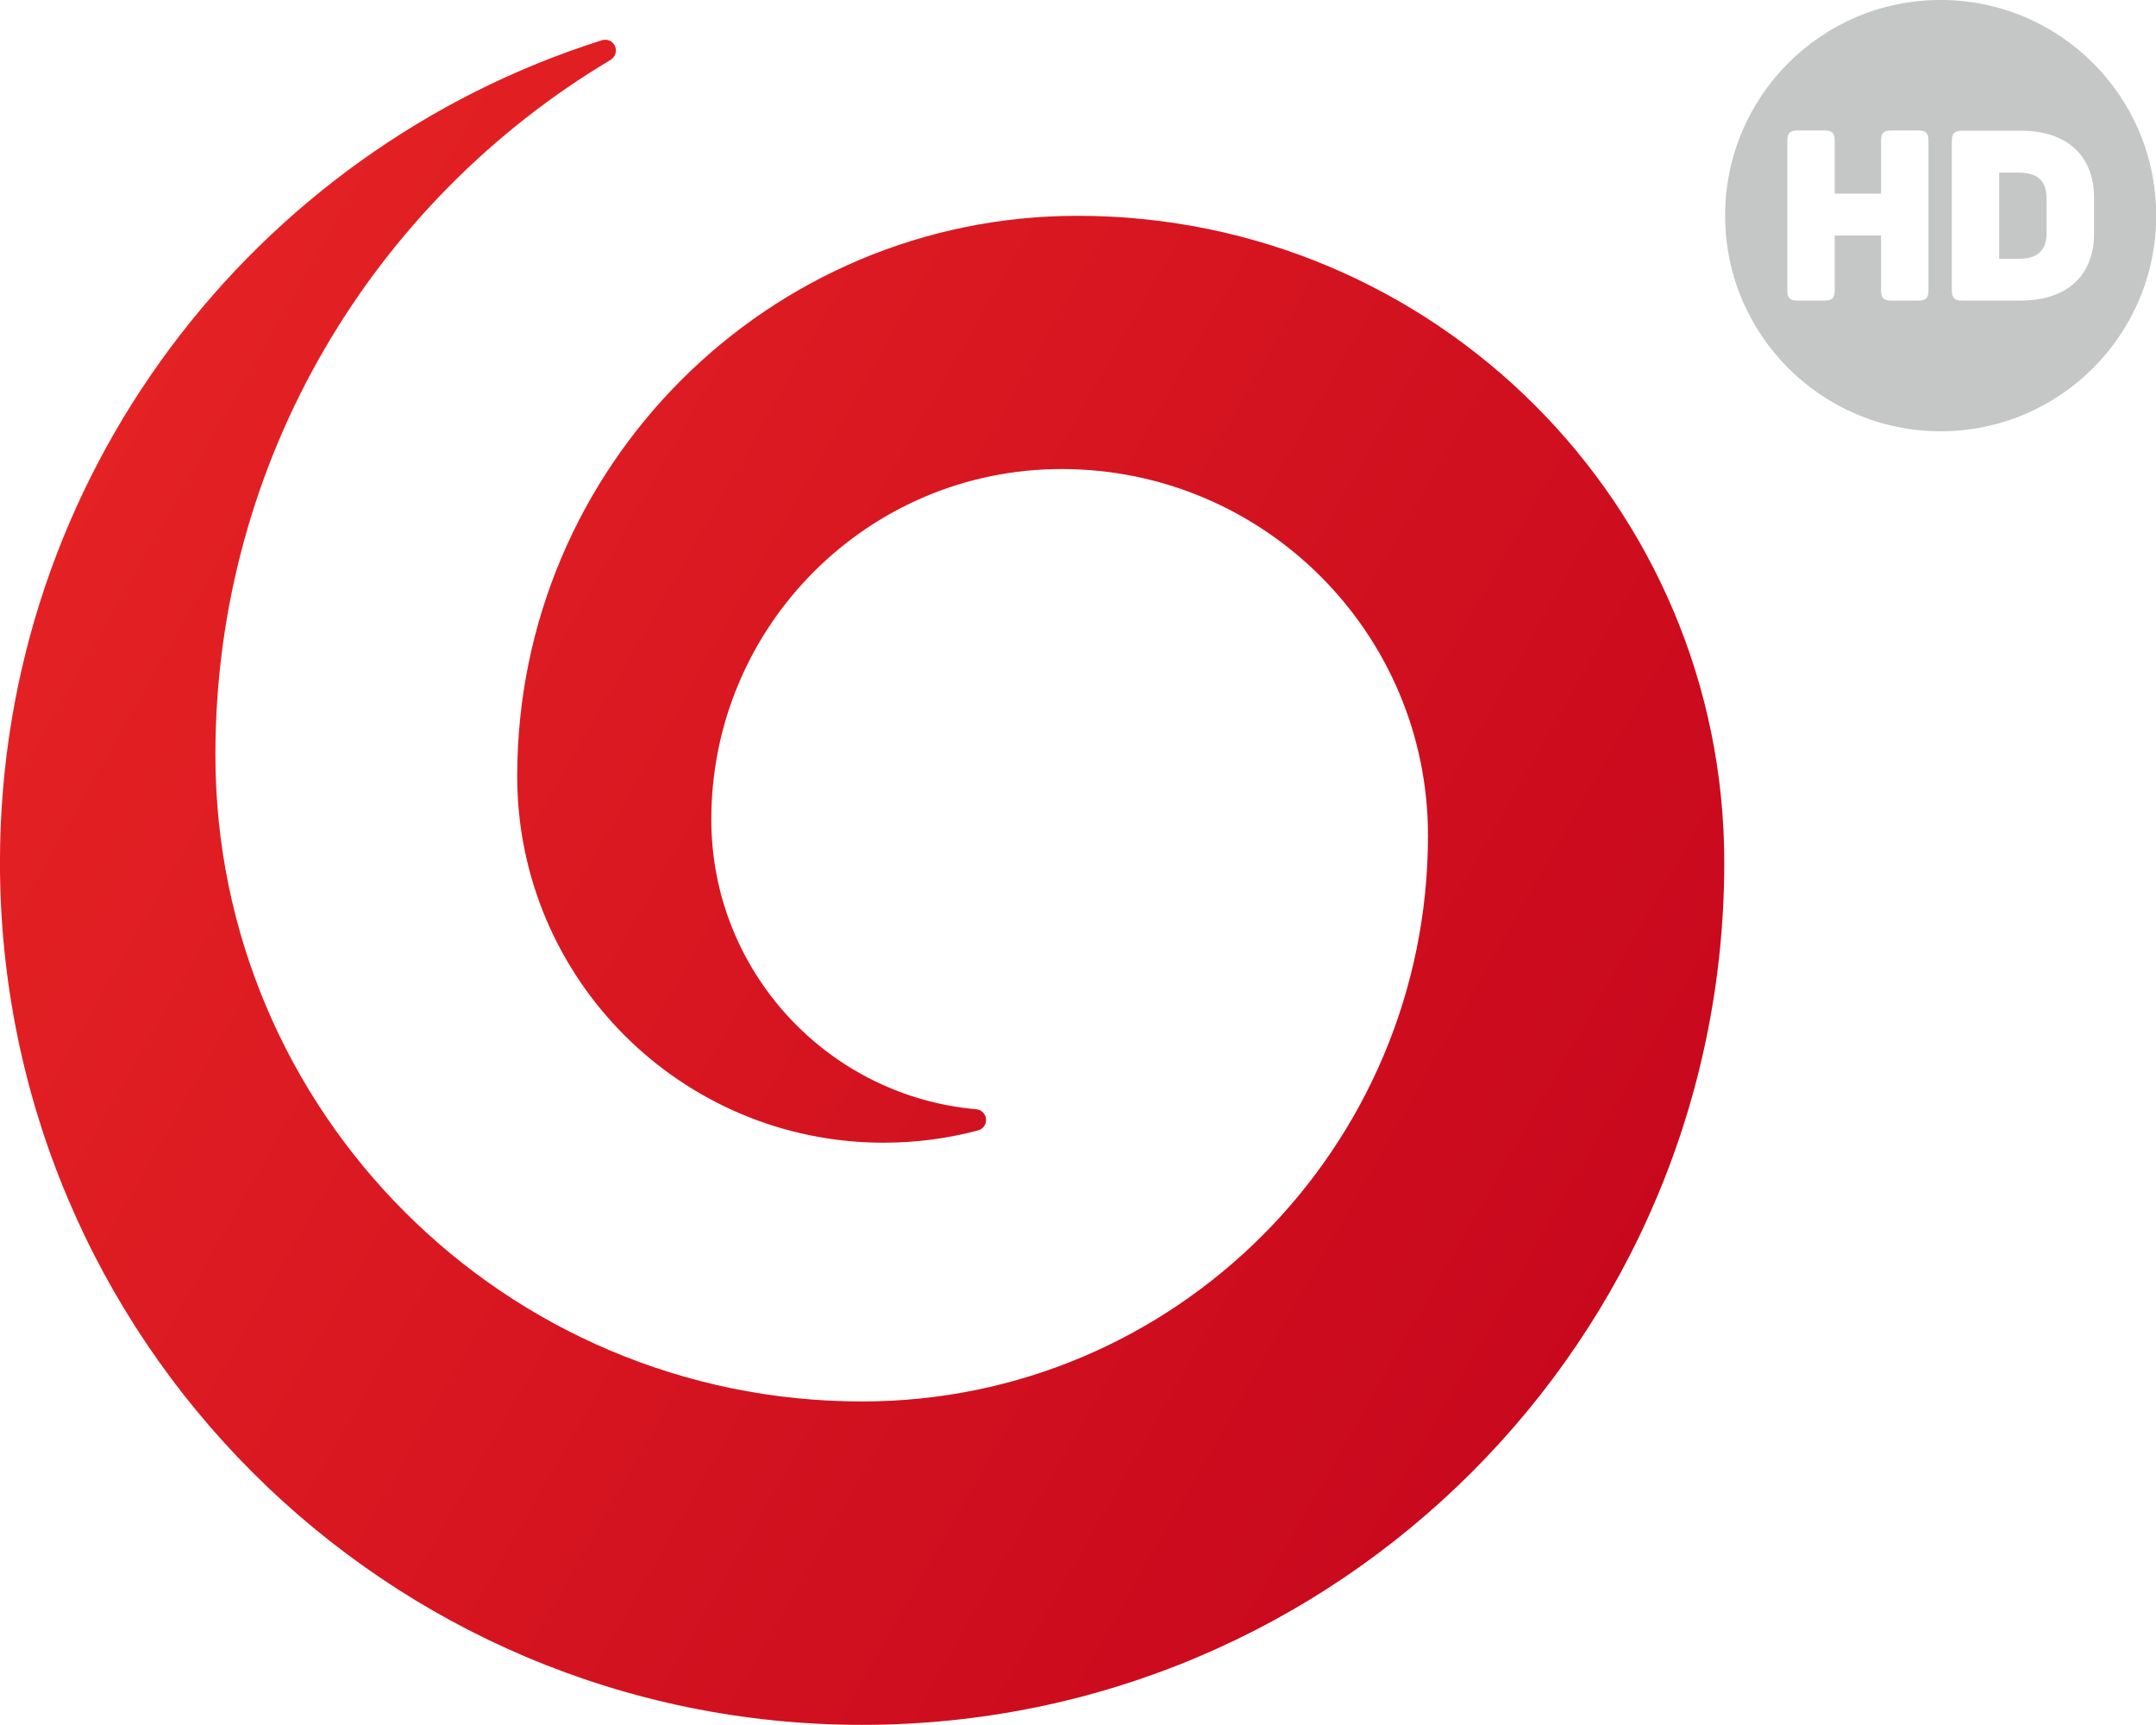
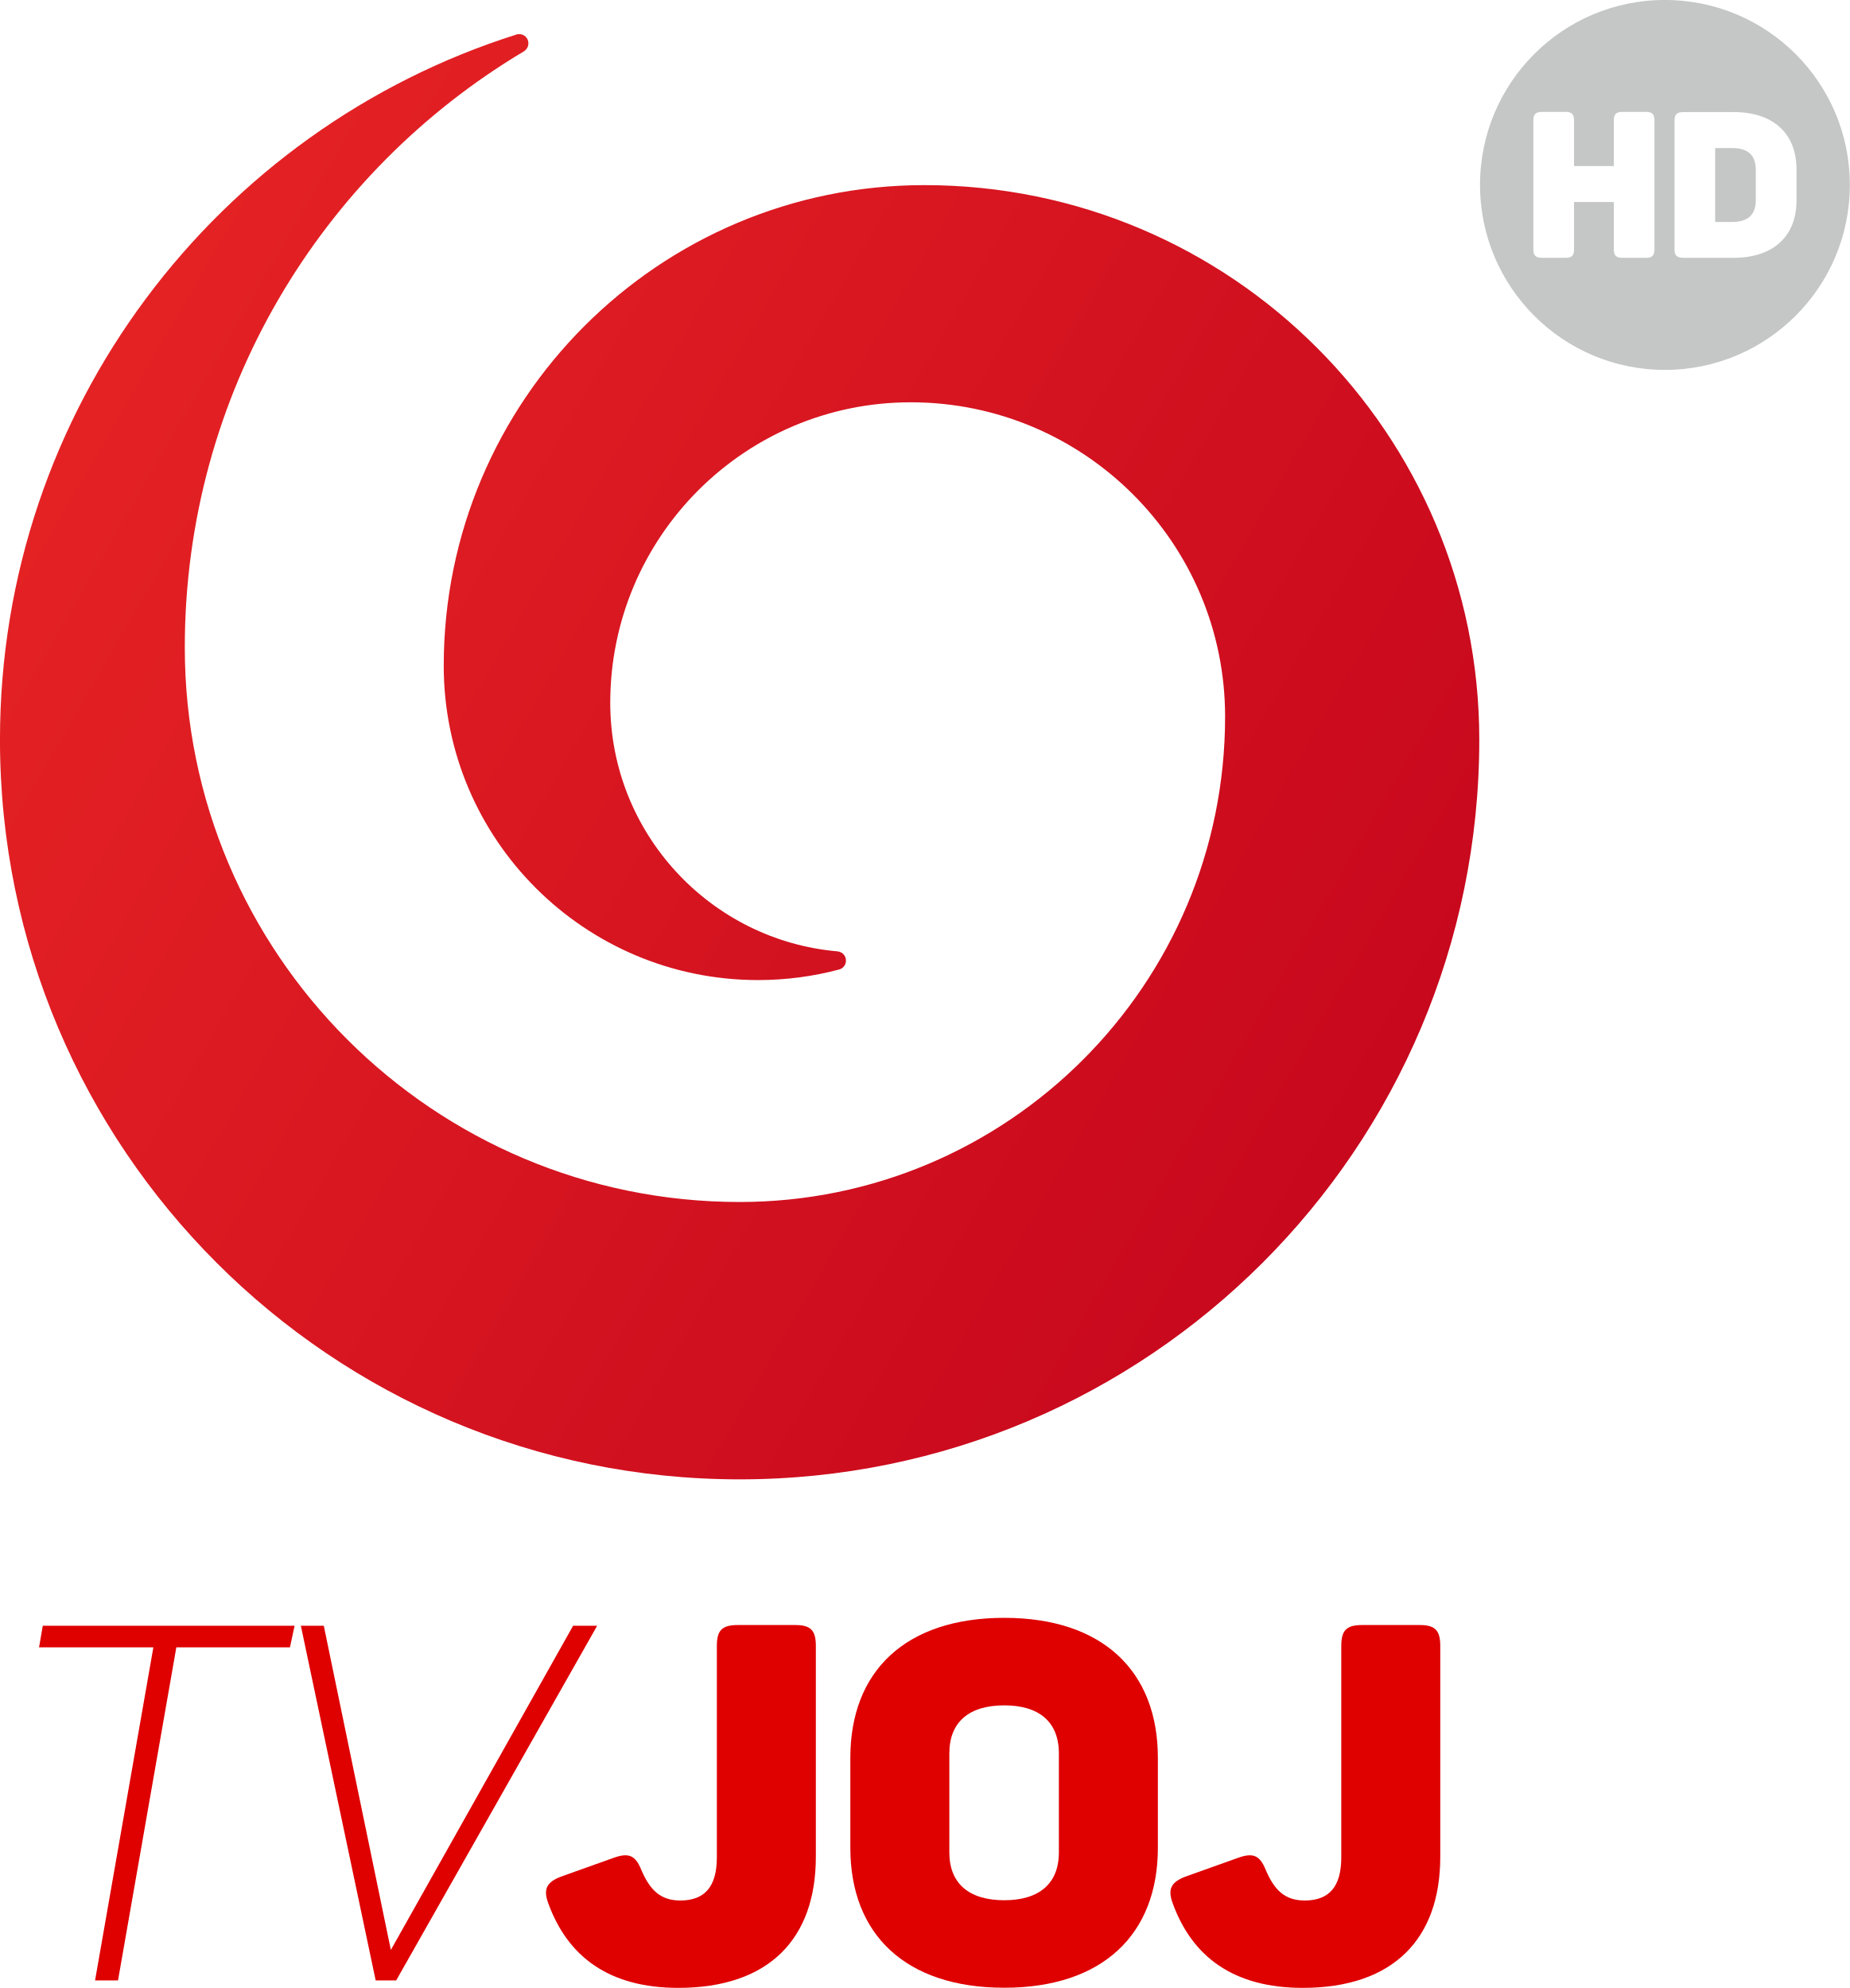
- <svg xmlns="http://www.w3.org/2000/svg" width="3.707mm" height="2.965mm" viewBox="0 0 3.707 2.965" version="1.1" id="svg42019">
+ <svg xmlns="http://www.w3.org/2000/svg" xmlns:xlink="http://www.w3.org/1999/xlink" width="3.707mm" height="3.985mm" viewBox="0 0 3.707 3.985" version="1.1" id="svg42019">
  <defs id="defs42013">
    <clipPath clipPathUnits="userSpaceOnUse" id="clipPath19586">
      <path d="m 85.266,475.844 h 10.509 v 8.406 H 85.266 Z" id="path19584" />
    </clipPath>
    <clipPath clipPathUnits="userSpaceOnUse" id="clipPath19482">
      <path d="m 92.62,481.622 c 0,-0.555 -0.144,-1.076 -0.396,-1.529 v 0 c -0.044,-1.46 -1.223,-2.635 -2.685,-2.672 v 0 c 1.999,0.033 3.659,1.463 4.046,3.355 v 0 c -0.164,0.691 -0.555,1.294 -1.09,1.725 v 0 c 0.081,-0.279 0.125,-0.574 0.125,-0.879" id="path19480" />
    </clipPath>
    <mask maskUnits="userSpaceOnUse" x="0" y="0" width="1" height="1" id="mask19512">
      <g id="g19538">
        <g clip-path="url(#clipPath19490)" id="g19536">
          <path d="m 89.539,482.501 h 4.046 v -5.08 h -4.046 z" style="fill:#000000;fill-opacity:1;fill-rule:nonzero;stroke:none" id="path19514" />
          <g id="g19534">
            <g id="g19516" />
            <g id="g19532">
              <g clip-path="url(#clipPath19494)" id="g19530">
                <g id="g19528">
                  <g id="g19526">
                    <g id="g19524">
                      <g id="g19522">
                        <g clip-path="url(#clipPath19502)" id="g19520">
                          <path d="m 89.539,477.421 h 4.046 v 5.08 h -4.046 z" style="fill:url(#radialGradient19510);stroke:none" id="path19518" />
                        </g>
                      </g>
                    </g>
                  </g>
                </g>
              </g>
            </g>
          </g>
        </g>
      </g>
    </mask>
    <clipPath clipPathUnits="userSpaceOnUse" id="clipPath19490">
      <path d="m 89.539,482.501 h 4.046 v -5.08 h -4.046 z" id="path19488" />
    </clipPath>
    <clipPath clipPathUnits="userSpaceOnUse" id="clipPath19494">
      <path d="m 89.539,482.501 h 4.046 v -5.08 h -4.046 z" id="path19492" />
    </clipPath>
    <clipPath clipPathUnits="userSpaceOnUse" id="clipPath19502">
      <path d="m 89.539,477.421 h 4.046 v 5.08 h -4.046 z" id="path19500" />
    </clipPath>
    <radialGradient fx="0" fy="0" cx="0" cy="0" r="1" gradientUnits="userSpaceOnUse" gradientTransform="matrix(4.212342,0,0,4.212342,89.48906,481.6274)" spreadMethod="pad" id="radialGradient19510">
      <stop style="stop-opacity:1;stop-color:#000000" offset="0" id="stop19504" />
      <stop style="stop-opacity:1;stop-color:#000000" offset="0.8" id="stop19506" />
      <stop style="stop-opacity:1;stop-color:#b1b3b4" offset="1" id="stop19508" />
    </radialGradient>
    <clipPath clipPathUnits="userSpaceOnUse" id="clipPath19546">
      <path d="m 89.539,482.501 h 4.046 v -5.08 h -4.046 z" id="path19544" />
    </clipPath>
    <clipPath clipPathUnits="userSpaceOnUse" id="clipPath19554">
      <path d="m 89.539,477.421 h 4.046 v 5.08 h -4.046 z" id="path19552" />
    </clipPath>
    <radialGradient fx="0" fy="0" cx="0" cy="0" r="1" gradientUnits="userSpaceOnUse" gradientTransform="matrix(4.212342,0,0,4.212342,89.48906,481.6274)" spreadMethod="pad" id="radialGradient19562">
      <stop style="stop-opacity:1;stop-color:#e42224" offset="0" id="stop19556" />
      <stop style="stop-opacity:1;stop-color:#e42224" offset="0.8" id="stop19558" />
      <stop style="stop-opacity:1;stop-color:#571117" offset="1" id="stop19560" />
    </radialGradient>
    <clipPath clipPathUnits="userSpaceOnUse" id="clipPath19466">
      <path d="m 81.71,477.897 9.859,-5.692 5.657,9.798 -9.859,5.692 z" id="path19464" />
    </clipPath>
    <linearGradient x1="0" y1="0" x2="1" y2="0" gradientUnits="userSpaceOnUse" gradientTransform="matrix(7.279147,-4.202617,4.202617,7.279147,85.78086,482.066)" spreadMethod="pad" id="linearGradient19472">
      <stop style="stop-opacity:1;stop-color:#e42224" offset="0" id="stop19468" />
      <stop style="stop-opacity:1;stop-color:#c8081d" offset="1" id="stop19470" />
    </linearGradient>
-   </defs>
-   <g id="layer1" transform="translate(289.8715,5.35176)">
-     <g transform="matrix(0.3527778,0,0,-0.3527778,-319.9515,165.4808)" id="g19450">
-       <g id="g19452">
-         <g id="g19458">
-           <g id="g19460">
-             <g id="g19462" clip-path="url(#clipPath19466)">
-               <path d="m 88.201,484.054 c -1.701,-0.537 -2.935,-2.128 -2.935,-4.007 v 0 c 0,-2.322 1.881,-4.203 4.202,-4.203 v 0 c 2.32,0 4.202,1.881 4.202,4.203 v 0 c 0,1.74 -1.411,3.151 -3.152,3.151 v 0 c -1.508,0 -2.731,-1.223 -2.731,-2.731 v 0 c 0,-0.987 0.8,-1.786 1.786,-1.786 v 0 c 0.159,0 0.314,0.021 0.46,0.06 v 0 c 0.023,0.006 0.039,0.026 0.039,0.051 v 0 c 0,0.027 -0.02,0.049 -0.047,0.052 v 0 c -0.724,0.063 -1.292,0.672 -1.292,1.412 v 0 c 0,0.943 0.764,1.708 1.707,1.708 v 0 c 0.986,0 1.786,-0.8 1.786,-1.786 v 0 c 0,-1.523 -1.235,-2.758 -2.758,-2.758 v 0 c -1.74,0 -3.152,1.411 -3.152,3.151 v 0 c 0,1.441 0.774,2.701 1.928,3.388 v 0 c 0.014,0.01 0.024,0.026 0.024,0.045 v 0 c 0,0.029 -0.023,0.052 -0.052,0.052 v 0 c -0.005,0 -0.011,-10e-4 -0.015,-0.002" style="fill:url(#linearGradient19472);stroke:none" id="path19474" />
-             </g>
-           </g>
-         </g>
-       </g>
-     </g>
-     <g transform="matrix(0.3527778,0,0,-0.3527778,-319.9515,165.4808)" id="g19476">
-       <g id="g19478" clip-path="url(#clipPath19482)">
-         <g id="g19484">
-           <g id="g19486" />
-           <g id="g19540" mask="url(#mask19512)">
-             <g id="g19542" />
-             <g id="g19578">
-               <g clip-path="url(#clipPath19546)" id="g19576">
-                 <g id="g19574">
-                   <g id="g19572">
-                     <g id="g19570">
-                       <g id="g19568">
-                         <g clip-path="url(#clipPath19554)" id="g19566">
-                           <path d="m 89.539,477.421 h 4.046 v 5.08 h -4.046 z" style="fill:url(#radialGradient19562);stroke:none" id="path19564" />
+     <clipPath clipPathUnits="userSpaceOnUse" id="clipPath19466-0">
+       <path d="m 81.71,477.897 9.859,-5.692 5.657,9.798 -9.859,5.692 z" id="path19464-7" />
+     </clipPath>
+     <clipPath clipPathUnits="userSpaceOnUse" id="clipPath19482-6">
+       <path d="m 92.62,481.622 c 0,-0.555 -0.144,-1.076 -0.396,-1.529 v 0 c -0.044,-1.46 -1.223,-2.635 -2.685,-2.672 v 0 c 1.999,0.033 3.659,1.463 4.046,3.355 v 0 c -0.164,0.691 -0.555,1.294 -1.09,1.725 v 0 c 0.081,-0.279 0.125,-0.574 0.125,-0.879" id="path19480-6" />
+     </clipPath>
+     <mask maskUnits="userSpaceOnUse" x="0" y="0" width="1" height="1" id="mask19512-3">
+       <g id="g19538-1">
+         <g clip-path="url(#clipPath19490-7)" id="g19536-3">
+           <path d="m 89.539,482.501 h 4.046 v -5.08 h -4.046 z" style="fill:#000000;fill-opacity:1;fill-rule:nonzero;stroke:none" id="path19514-8" />
+           <g id="g19534-0">
+             <g id="g19516-6" />
+             <g id="g19532-9">
+               <g clip-path="url(#clipPath19494-7)" id="g19530-9">
+                 <g id="g19528-7">
+                   <g id="g19526-8">
+                     <g id="g19524-8">
+                       <g id="g19522-9">
+                         <g clip-path="url(#clipPath19502-5)" id="g19520-5">
+                           <path d="m 89.539,477.421 h 4.046 v 5.08 h -4.046 z" style="fill:url(#radialGradient19510-7);stroke:none" id="path19518-4" />
                        </g>
                      </g>
                    </g>
                  </g>
                </g>
              </g>
            </g>
          </g>
+         </g>
+       </g>
+     </mask>
+     <clipPath clipPathUnits="userSpaceOnUse" id="clipPath19490-7">
+       <path d="m 89.539,482.501 h 4.046 v -5.08 h -4.046 z" id="path19488-5" />
+     </clipPath>
+     <clipPath clipPathUnits="userSpaceOnUse" id="clipPath19494-7">
+       <path d="m 89.539,482.501 h 4.046 v -5.08 h -4.046 z" id="path19492-5" />
+     </clipPath>
+     <clipPath clipPathUnits="userSpaceOnUse" id="clipPath19502-5">
+       <path d="m 89.539,477.421 h 4.046 v 5.08 h -4.046 z" id="path19500-9" />
+     </clipPath>
+     <radialGradient fx="0" fy="0" cx="0" cy="0" r="1" gradientUnits="userSpaceOnUse" gradientTransform="matrix(4.212342,0,0,4.212342,89.48906,481.6274)" spreadMethod="pad" id="radialGradient19510-7">
+       <stop style="stop-opacity:1;stop-color:#000000" offset="0" id="stop19504-8" />
+       <stop style="stop-opacity:1;stop-color:#000000" offset="0.8" id="stop19506-9" />
+       <stop style="stop-opacity:1;stop-color:#b1b3b4" offset="1" id="stop19508-6" />
+     </radialGradient>
+     <clipPath clipPathUnits="userSpaceOnUse" id="clipPath19546-8">
+       <path d="m 89.539,482.501 h 4.046 v -5.08 h -4.046 z" id="path19544-1" />
+     </clipPath>
+     <clipPath clipPathUnits="userSpaceOnUse" id="clipPath19554-8">
+       <path d="m 89.539,477.421 h 4.046 v 5.08 h -4.046 z" id="path19552-8" />
+     </clipPath>
+     <radialGradient fx="0" fy="0" cx="0" cy="0" r="1" gradientUnits="userSpaceOnUse" gradientTransform="matrix(4.212342,0,0,4.212342,89.48906,481.6274)" spreadMethod="pad" id="radialGradient19562-0">
+       <stop style="stop-opacity:1;stop-color:#e42224" offset="0" id="stop19556-7" />
+       <stop style="stop-opacity:1;stop-color:#e42224" offset="0.8" id="stop19558-1" />
+       <stop style="stop-opacity:1;stop-color:#571117" offset="1" id="stop19560-5" />
+     </radialGradient>
+     <linearGradient xlink:href="#linearGradient19472" id="linearGradient4686" gradientUnits="userSpaceOnUse" gradientTransform="matrix(7.279147,-4.202617,4.202617,7.279147,85.78086,482.066)" x1="0" y1="0" x2="1" y2="0" spreadMethod="pad" />
+   </defs>
+   <g id="layer1" transform="translate(289.8715,5.35176)">
+     <g transform="matrix(0.0074147,0,0,0.0074147,-289.8715,-5.283356)" id="g4737">
+       <g transform="matrix(47.57806,0,0,47.57806,-70644.01,6409.735)" id="g4645">
+         <g transform="matrix(1,0,0,-1,1399.536,349.3356)" id="g19450-3">
+           <g id="g19452-9">
+             <g id="g19458-4">
+               <g id="g19460-7">
+                 <g id="g19462-4" clip-path="url(#clipPath19466-0)">
+                   <path d="m 88.201,484.054 c -1.701,-0.537 -2.935,-2.128 -2.935,-4.007 v 0 c 0,-2.322 1.881,-4.203 4.202,-4.203 v 0 c 2.32,0 4.202,1.881 4.202,4.203 v 0 c 0,1.74 -1.411,3.151 -3.152,3.151 v 0 c -1.508,0 -2.731,-1.223 -2.731,-2.731 v 0 c 0,-0.987 0.8,-1.786 1.786,-1.786 v 0 c 0.159,0 0.314,0.021 0.46,0.06 v 0 c 0.023,0.006 0.039,0.026 0.039,0.051 v 0 c 0,0.027 -0.02,0.049 -0.047,0.052 v 0 c -0.724,0.063 -1.292,0.672 -1.292,1.412 v 0 c 0,0.943 0.764,1.708 1.707,1.708 v 0 c 0.986,0 1.786,-0.8 1.786,-1.786 v 0 c 0,-1.523 -1.235,-2.758 -2.758,-2.758 v 0 c -1.74,0 -3.152,1.411 -3.152,3.151 v 0 c 0,1.441 0.774,2.701 1.928,3.388 v 0 c 0.014,0.01 0.024,0.026 0.024,0.045 v 0 c 0,0.029 -0.023,0.052 -0.052,0.052 v 0 c -0.005,0 -0.011,-10e-4 -0.015,-0.002" style="fill:url(#linearGradient4686);stroke:none" id="path19474-6" />
+                 </g>
+               </g>
+             </g>
+           </g>
+         </g>
+         <g transform="matrix(1,0,0,-1,1399.536,349.3356)" id="g19476-8">
+           <g id="g19478-6" clip-path="url(#clipPath19482-6)">
+             <g id="g19484-2">
+               <g id="g19486-3" />
+               <g id="g19540-6" mask="url(#mask19512-3)">
+                 <g id="g19542-2" />
+                 <g id="g19578-4">
+                   <g clip-path="url(#clipPath19546-8)" id="g19576-4">
+                     <g id="g19574-0">
+                       <g id="g19572-6">
+                         <g id="g19570-0">
+                           <g id="g19568-4">
+                             <g clip-path="url(#clipPath19554-8)" id="g19566-5">
+                               <path d="m 89.539,477.421 h 4.046 v 5.08 h -4.046 z" style="fill:url(#radialGradient19562-0);stroke:none" id="path19564-1" />
+                             </g>
+                           </g>
+                         </g>
+                       </g>
+                     </g>
+                   </g>
+                 </g>
+               </g>
+             </g>
+           </g>
+         </g>
+       </g>
+       <g transform="translate(-75.03657,-84.31522)" id="g4707">
+         <path style="opacity:1;fill:#df0000" id="path11" d="m 86.6,514.61 h 68.06 l -1.25,5.83 H 122.7 l -15.767,90.05 H 100.73 l 15.76,-90.05 h -30.9 z" />
+         <path style="opacity:1;fill:#df0000" id="path13" d="m 156.36,514.61 h 6.195 l 18.125,87.64 49.26,-87.64 h 6.5 l -54.32,95.88 h -5.54 l -20.22,-95.88 z" />
+         <g transform="matrix(1.953948,0,0,1.953948,198.1805,471.05)" id="g4574" style="fill:#df0000;fill-opacity:1">
+           <path d="m 49.833,25.089 v 29.179 c 0,11.351 -6.497,18.124 -19.028,18.124 -9.542,0 -15.282,-4.282 -17.976,-11.683 -0.757,-2.012 -0.203,-2.971 1.809,-3.728 l 7.18,-2.565 c 2.086,-0.757 3.045,-0.406 3.876,1.661 1.181,2.768 2.639,4.227 5.389,4.227 3.396,0 5.057,-1.938 5.057,-5.961 V 25.089 c 0,-2.141 0.683,-2.898 2.898,-2.898 h 7.954 c 2.159,0 2.842,0.757 2.842,2.898" id="path20" style="fill:#df0000;fill-opacity:1;stroke-width:3.78" />
+           <path d="m 75.904,21.196 c 13.621,0 21.243,7.401 21.243,19.36 v 12.458 c 0,11.96 -7.622,19.36 -21.243,19.36 -13.695,0 -21.299,-7.401 -21.299,-19.36 V 40.556 c 0,-11.96 7.604,-19.36 21.299,-19.36 m 0,12.107 c -4.835,0 -7.604,2.27 -7.604,6.644 v 13.695 c 0,4.356 2.768,6.626 7.604,6.626 4.78,0 7.549,-2.27 7.549,-6.626 V 39.947 c 0,-4.374 -2.768,-6.644 -7.549,-6.644" id="path22" style="fill:#df0000;fill-opacity:1;stroke-width:3.78" />
+           <path d="m 136.21,25.089 v 29.179 c 0,11.351 -6.497,18.124 -19.028,18.124 -9.542,0 -15.282,-4.282 -17.976,-11.683 -0.757,-2.012 -0.203,-2.971 1.809,-3.728 l 7.18,-2.565 c 2.086,-0.757 3.045,-0.406 3.876,1.661 1.181,2.768 2.621,4.227 5.389,4.227 3.396,0 5.057,-1.938 5.057,-5.961 V 25.089 c 0,-2.141 0.683,-2.898 2.898,-2.898 h 7.955 c 2.141,0 2.842,0.757 2.842,2.898" id="path24" style="fill:#df0000;fill-opacity:1;stroke-width:3.78" />
        </g>
      </g>
    </g>
    <g transform="matrix(0.3527778,0,0,-0.3527778,-319.9515,165.4808)" id="g19580">
      <g id="g19582" clip-path="url(#clipPath19586)">
        <g id="g19588" transform="translate(95.106,483.4085)">
          <path d="M 0,0 H -0.096 V -0.42 H 0 c 0.094,0 0.135,0.044 0.135,0.126 v 0.168 C 0.135,-0.043 0.094,0 0,0" style="fill:#c5c7c7;fill-opacity:1;fill-rule:nonzero;stroke:none" id="path19590" />
        </g>
        <g id="g19592" transform="translate(95.1142,482.7849)">
          <path d="m 0,0 h -0.284 c -0.038,0 -0.051,0.013 -0.051,0.049 v 0.73 c 0,0.036 0.013,0.049 0.051,0.049 H 0 c 0.23,0 0.358,-0.125 0.358,-0.327 V 0.326 C 0.358,0.126 0.23,0 0,0 M -0.449,0.049 C -0.449,0.013 -0.462,0 -0.498,0 H -0.631 C -0.667,0 -0.68,0.013 -0.68,0.049 V 0.317 H -0.906 V 0.049 C -0.906,0.013 -0.918,0 -0.955,0 h -0.132 c -0.037,0 -0.05,0.013 -0.05,0.049 v 0.73 c 0,0.037 0.013,0.05 0.05,0.05 h 0.132 c 0.037,0 0.049,-0.013 0.049,-0.05 V 0.521 h 0.226 v 0.258 c 0,0.037 0.013,0.05 0.049,0.05 h 0.133 c 0.036,0 0.049,-0.013 0.049,-0.05 z m 0.059,1.416 c -0.58,0 -1.05,-0.47 -1.05,-1.051 0,-0.58 0.47,-1.051 1.05,-1.051 0.581,0 1.051,0.471 1.051,1.051 0,0.581 -0.47,1.051 -1.051,1.051" style="fill:#c5c7c7;fill-opacity:1;fill-rule:nonzero;stroke:none" id="path19594" />
        </g>
      </g>
    </g>
  </g>
</svg>
